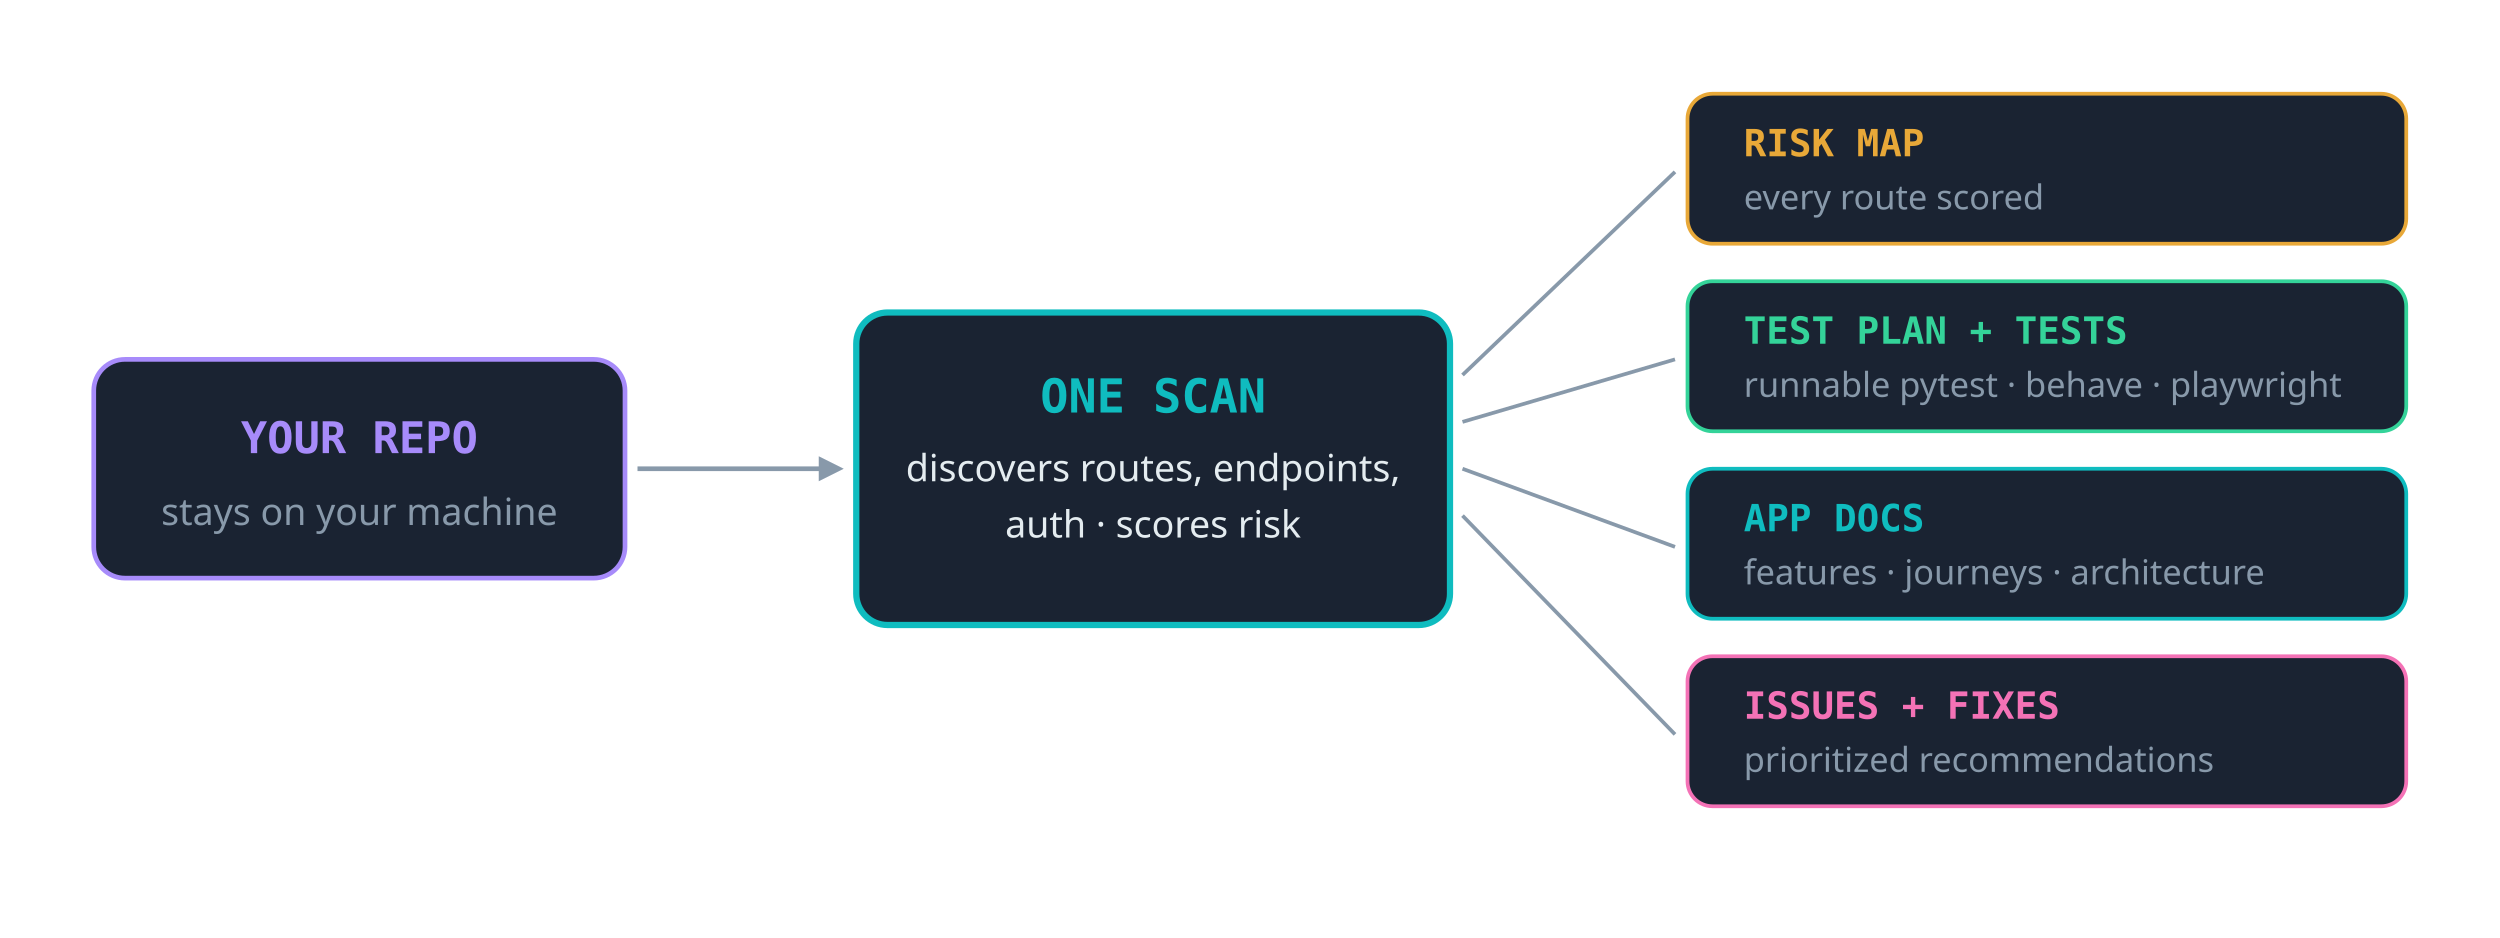
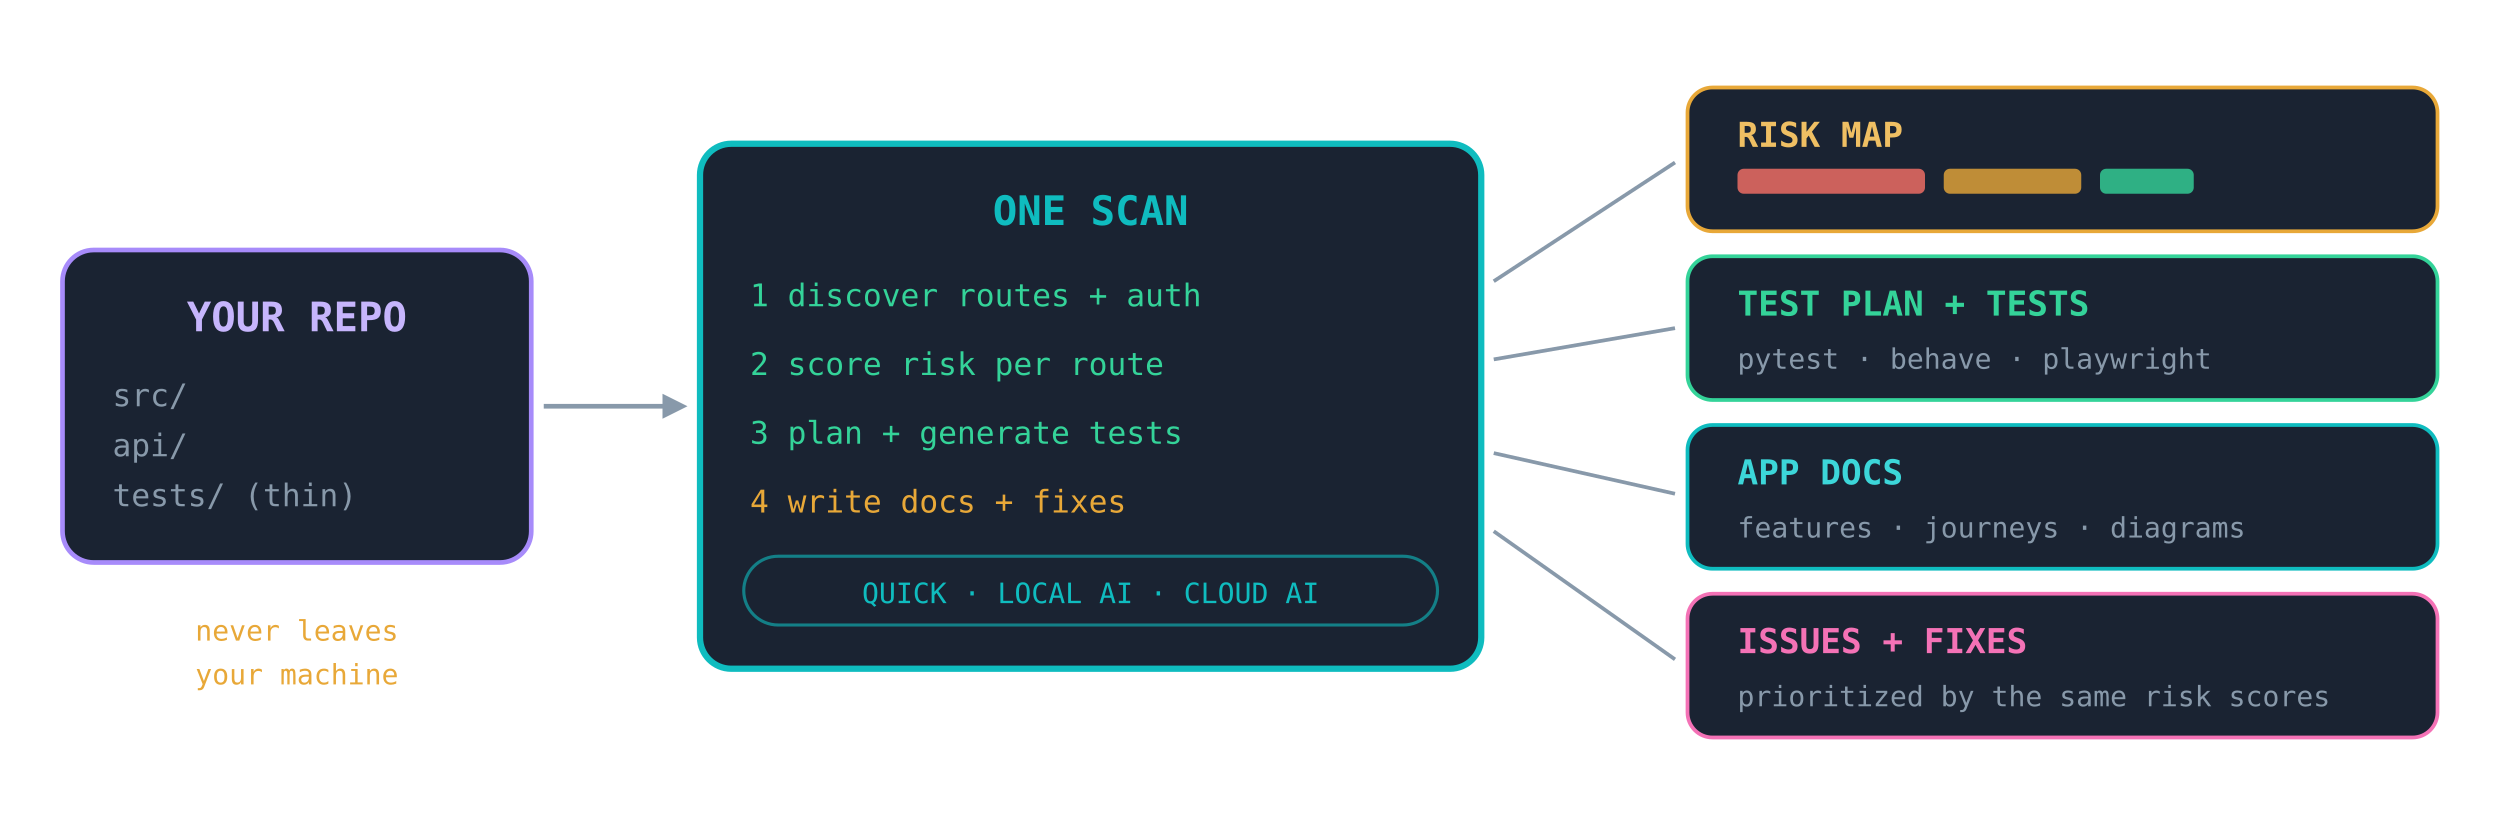
- <svg xmlns="http://www.w3.org/2000/svg" viewBox="0 0 800 300" fill="none" role="img" aria-label="Aegis scan flow: repository in, QA artifacts out">
-   <rect x="30" y="115" width="170" height="70" rx="10" fill="#1a2332" stroke="#a78bfa" stroke-width="1.5" />
-   <text x="115" y="145" text-anchor="middle" fill="#a78bfa" font-family="monospace" font-size="14" font-weight="bold">YOUR REPO</text>
-   <text x="115" y="168" text-anchor="middle" fill="#8899aa" font-family="sans-serif" font-size="12">stays on your machine</text>
-   <path d="M204 150 L266 150" stroke="#8899aa" stroke-width="1.5" />
-   <path d="M270 150 l-8 -4 0 8 z" fill="#8899aa" />
-   <rect x="274" y="100" width="190" height="100" rx="10" fill="#1a2332" stroke="#0fbcbf" stroke-width="2" />
-   <text x="369" y="132" text-anchor="middle" fill="#0fbcbf" font-family="monospace" font-size="15" font-weight="bold">ONE SCAN</text>
-   <text x="369" y="154" text-anchor="middle" fill="#e4ecf0" font-family="sans-serif" font-size="12">discovers routes, endpoints,</text>
-   <text x="369" y="172" text-anchor="middle" fill="#e4ecf0" font-family="sans-serif" font-size="12">auth · scores risk</text>
-   <path d="M468 120 L536 55" stroke="#8899aa" stroke-width="1.2" />
-   <path d="M468 135 L536 115" stroke="#8899aa" stroke-width="1.2" />
-   <path d="M468 150 L536 175" stroke="#8899aa" stroke-width="1.2" />
-   <path d="M468 165 L536 235" stroke="#8899aa" stroke-width="1.2" />
-   <rect x="540" y="30" width="230" height="48" rx="8" fill="#1a2332" stroke="#e8a838" stroke-width="1.2" />
-   <text x="558" y="50" fill="#e8a838" font-family="monospace" font-size="12" font-weight="bold">RISK MAP</text>
-   <text x="558" y="67" fill="#8899aa" font-family="sans-serif" font-size="11">every route scored</text>
-   <rect x="540" y="90" width="230" height="48" rx="8" fill="#1a2332" stroke="#34d399" stroke-width="1.2" />
-   <text x="558" y="110" fill="#34d399" font-family="monospace" font-size="12" font-weight="bold">TEST PLAN + TESTS</text>
-   <text x="558" y="127" fill="#8899aa" font-family="sans-serif" font-size="11">runnable pytest · behave · playwright</text>
-   <rect x="540" y="150" width="230" height="48" rx="8" fill="#1a2332" stroke="#0fbcbf" stroke-width="1.2" />
-   <text x="558" y="170" fill="#0fbcbf" font-family="monospace" font-size="12" font-weight="bold">APP DOCS</text>
-   <text x="558" y="187" fill="#8899aa" font-family="sans-serif" font-size="11">features · journeys · architecture</text>
-   <rect x="540" y="210" width="230" height="48" rx="8" fill="#1a2332" stroke="#f472b6" stroke-width="1.2" />
-   <text x="558" y="230" fill="#f472b6" font-family="monospace" font-size="12" font-weight="bold">ISSUES + FIXES</text>
-   <text x="558" y="247" fill="#8899aa" font-family="sans-serif" font-size="11">prioritized recommendations</text>
+ <svg xmlns="http://www.w3.org/2000/svg" viewBox="0 0 800 260" fill="none" role="img" aria-label="Aegis scan flow: a repository goes in, one scan runs discovery, risk scoring, and generation, and a set of QA artifacts comes out">
+   <rect x="20" y="80" width="150" height="100" rx="10" fill="#1a2332" stroke="#a78bfa" stroke-width="1.5" />
+   <text x="95" y="106" text-anchor="middle" fill="#c6b5fc" font-family="monospace" font-size="13" font-weight="bold">YOUR REPO</text>
+   <text x="36" y="130" fill="#8899aa" font-family="monospace" font-size="10">src/</text>
+   <text x="36" y="146" fill="#8899aa" font-family="monospace" font-size="10">api/</text>
+   <text x="36" y="162" fill="#8899aa" font-family="monospace" font-size="10">tests/ (thin)</text>
+   <path d="M174 130 L216 130" stroke="#8899aa" stroke-width="1.5" />
+   <path d="M220 130 l-8 -4 0 8 z" fill="#8899aa" />
+   <rect x="224" y="46" width="250" height="168" rx="10" fill="#1a2332" stroke="#0fbcbf" stroke-width="2" />
+   <text x="349" y="72" text-anchor="middle" fill="#0fbcbf" font-family="monospace" font-size="13" font-weight="bold">ONE SCAN</text>
+   <text x="240" y="98" fill="#34d399" font-family="monospace" font-size="10">1 discover routes + auth</text>
+   <text x="240" y="120" fill="#34d399" font-family="monospace" font-size="10">2 score risk per route</text>
+   <text x="240" y="142" fill="#34d399" font-family="monospace" font-size="10">3 plan + generate tests</text>
+   <text x="240" y="164" fill="#e8a838" font-family="monospace" font-size="10">4 write docs + fixes</text>
+   <rect x="238" y="178" width="222" height="22" rx="11" fill="none" stroke="#0fbcbf" opacity="0.6" />
+   <text x="349" y="193" text-anchor="middle" fill="#0fbcbf" font-family="monospace" font-size="9">QUICK · LOCAL AI · CLOUD AI</text>
+   <path d="M478 90 L536 52" stroke="#8899aa" stroke-width="1.2" />
+   <path d="M478 115 L536 105" stroke="#8899aa" stroke-width="1.2" />
+   <path d="M478 145 L536 158" stroke="#8899aa" stroke-width="1.2" />
+   <path d="M478 170 L536 211" stroke="#8899aa" stroke-width="1.2" />
+   <rect x="540" y="28" width="240" height="46" rx="8" fill="#1a2332" stroke="#e8a838" stroke-width="1.2" />
+   <text x="556" y="47" fill="#efbf63" font-family="monospace" font-size="11" font-weight="bold">RISK MAP</text>
+   <rect x="556" y="54" width="60" height="8" rx="2" fill="#f97066" opacity="0.8" />
+   <rect x="622" y="54" width="44" height="8" rx="2" fill="#e8a838" opacity="0.8" />
+   <rect x="672" y="54" width="30" height="8" rx="2" fill="#34d399" opacity="0.8" />
+   <rect x="540" y="82" width="240" height="46" rx="8" fill="#1a2332" stroke="#34d399" stroke-width="1.2" />
+   <text x="556" y="101" fill="#34d399" font-family="monospace" font-size="11" font-weight="bold">TEST PLAN + TESTS</text>
+   <text x="556" y="118" fill="#8899aa" font-family="monospace" font-size="9">pytest · behave · playwright</text>
+   <rect x="540" y="136" width="240" height="46" rx="8" fill="#1a2332" stroke="#0fbcbf" stroke-width="1.2" />
+   <text x="556" y="155" fill="#3cd6d9" font-family="monospace" font-size="11" font-weight="bold">APP DOCS</text>
+   <text x="556" y="172" fill="#8899aa" font-family="monospace" font-size="9">features · journeys · diagrams</text>
+   <rect x="540" y="190" width="240" height="46" rx="8" fill="#1a2332" stroke="#f472b6" stroke-width="1.2" />
+   <text x="556" y="209" fill="#f472b6" font-family="monospace" font-size="11" font-weight="bold">ISSUES + FIXES</text>
+   <text x="556" y="226" fill="#8899aa" font-family="monospace" font-size="9">prioritized by the same risk scores</text>
+   <text x="95" y="205" text-anchor="middle" fill="#e8a838" font-family="monospace" font-size="9">never leaves</text>
+   <text x="95" y="219" text-anchor="middle" fill="#e8a838" font-family="monospace" font-size="9">your machine</text>
</svg>
